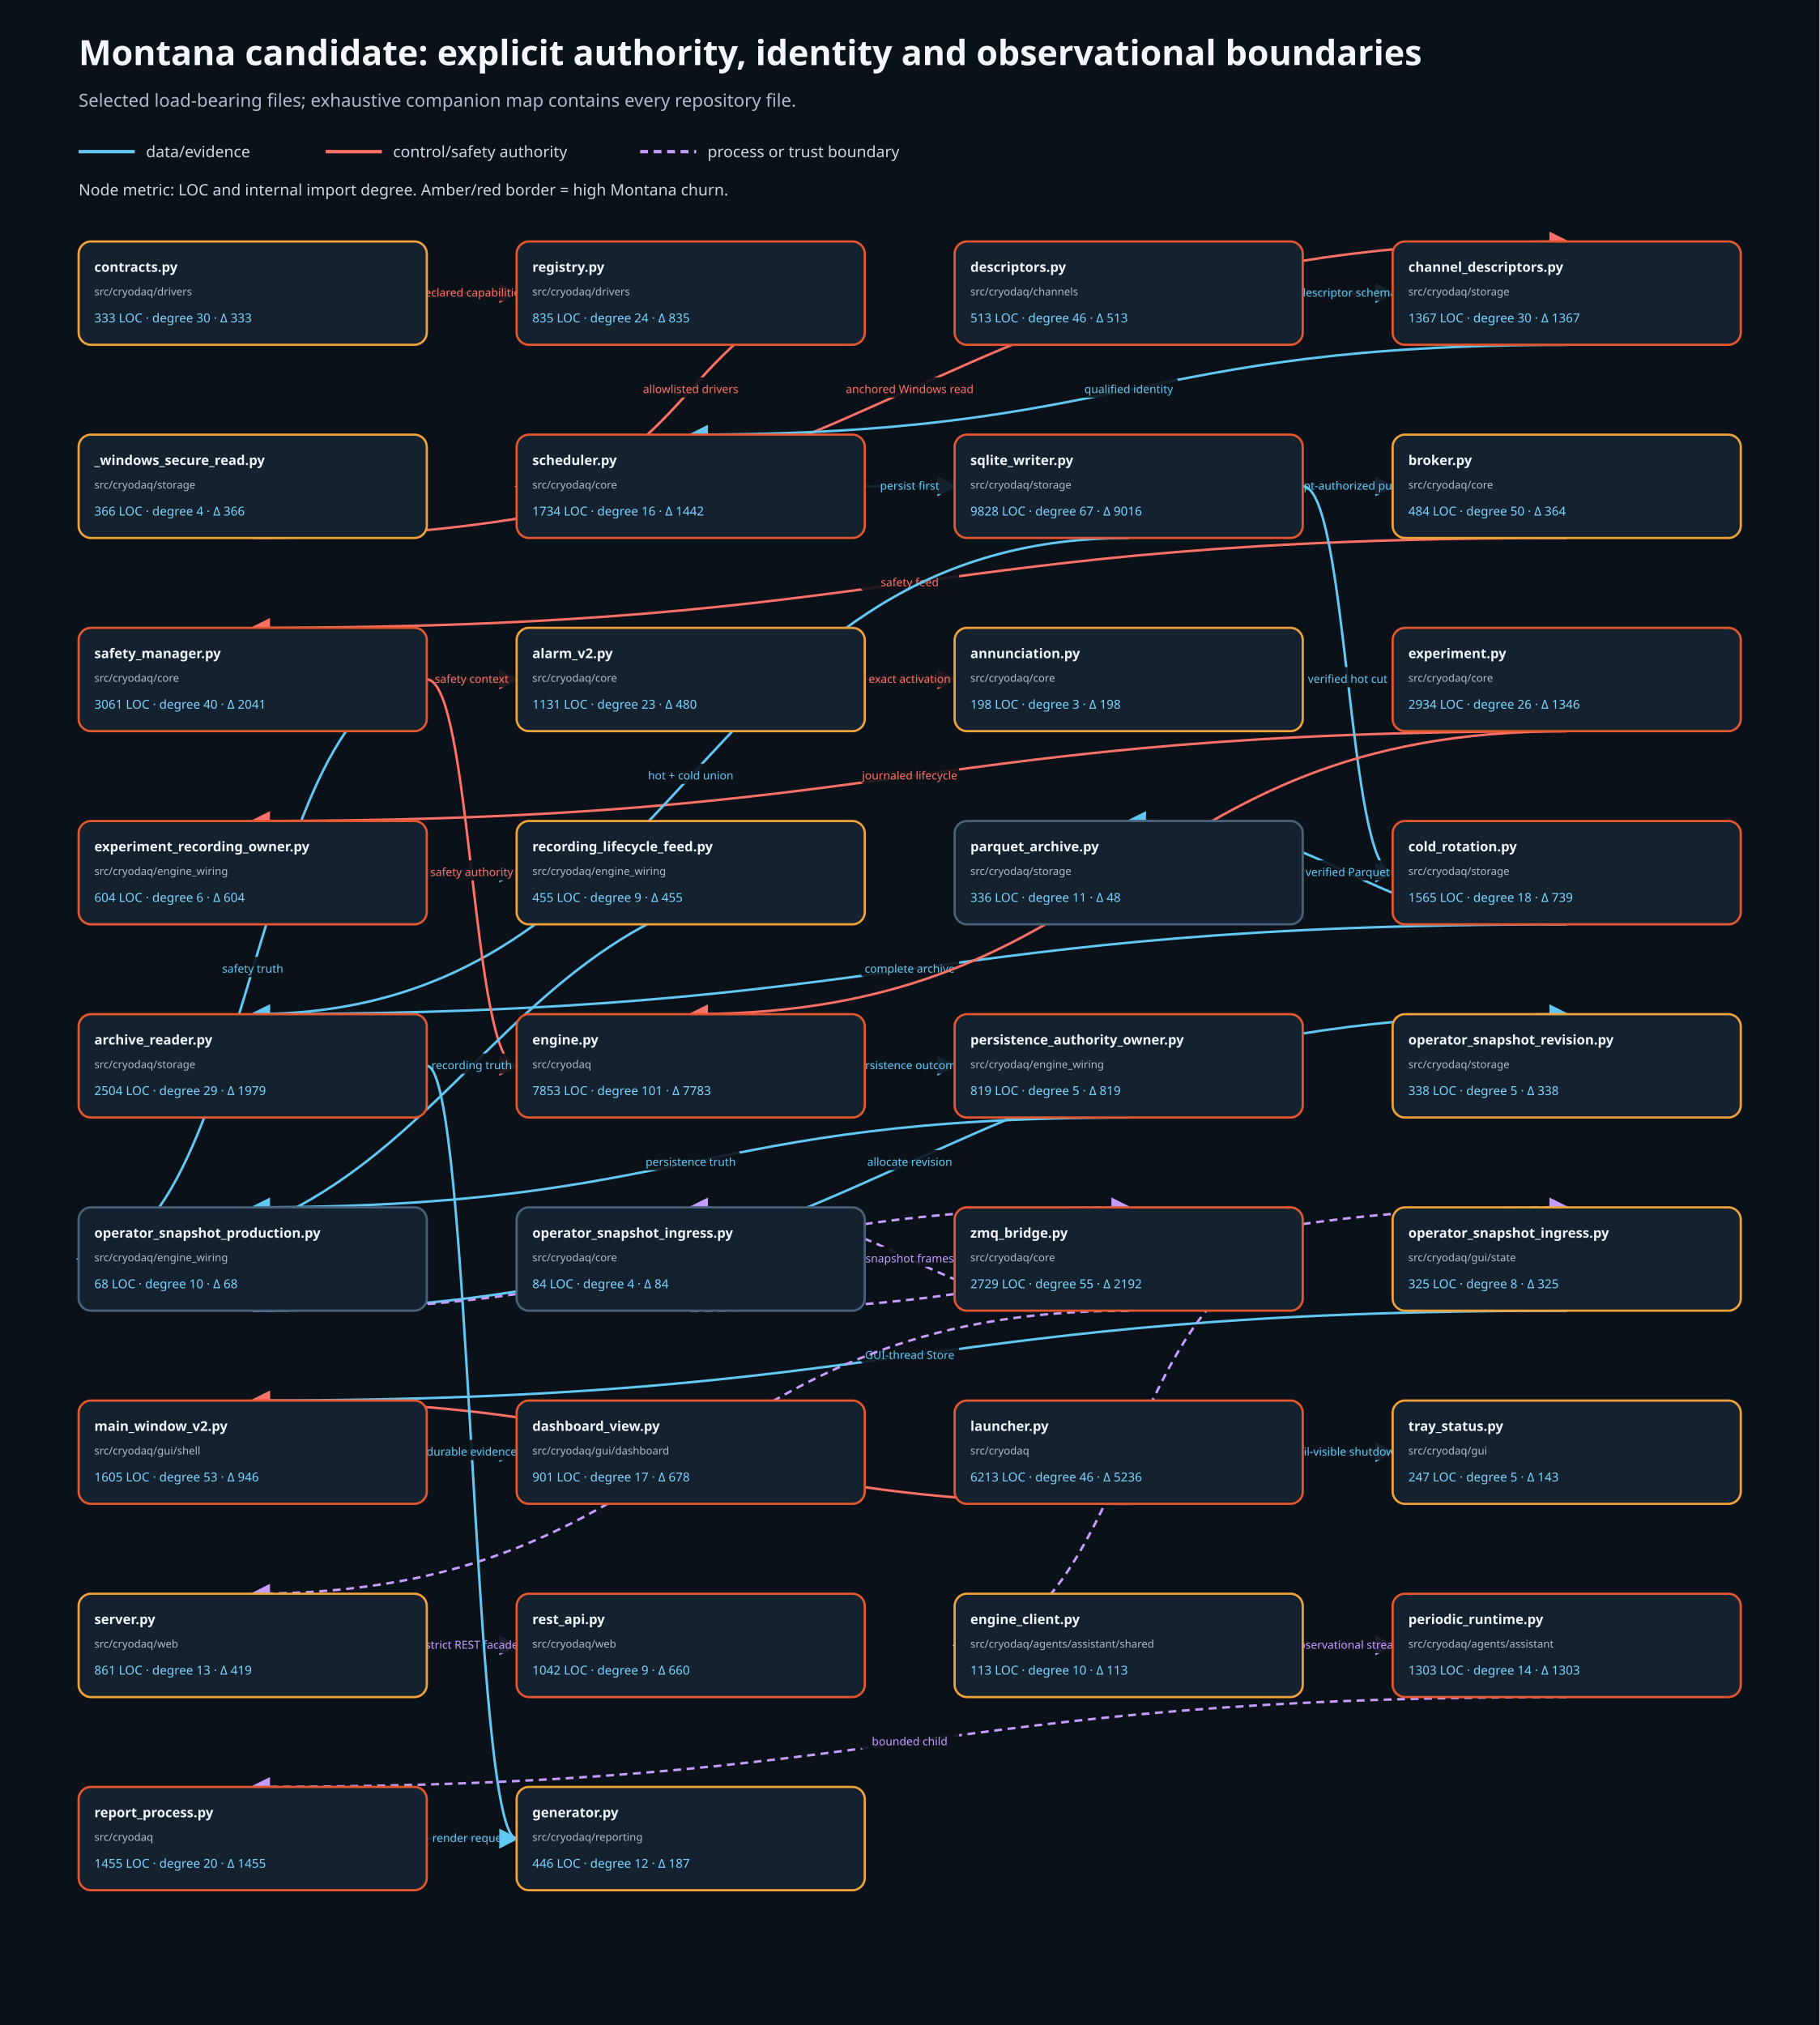
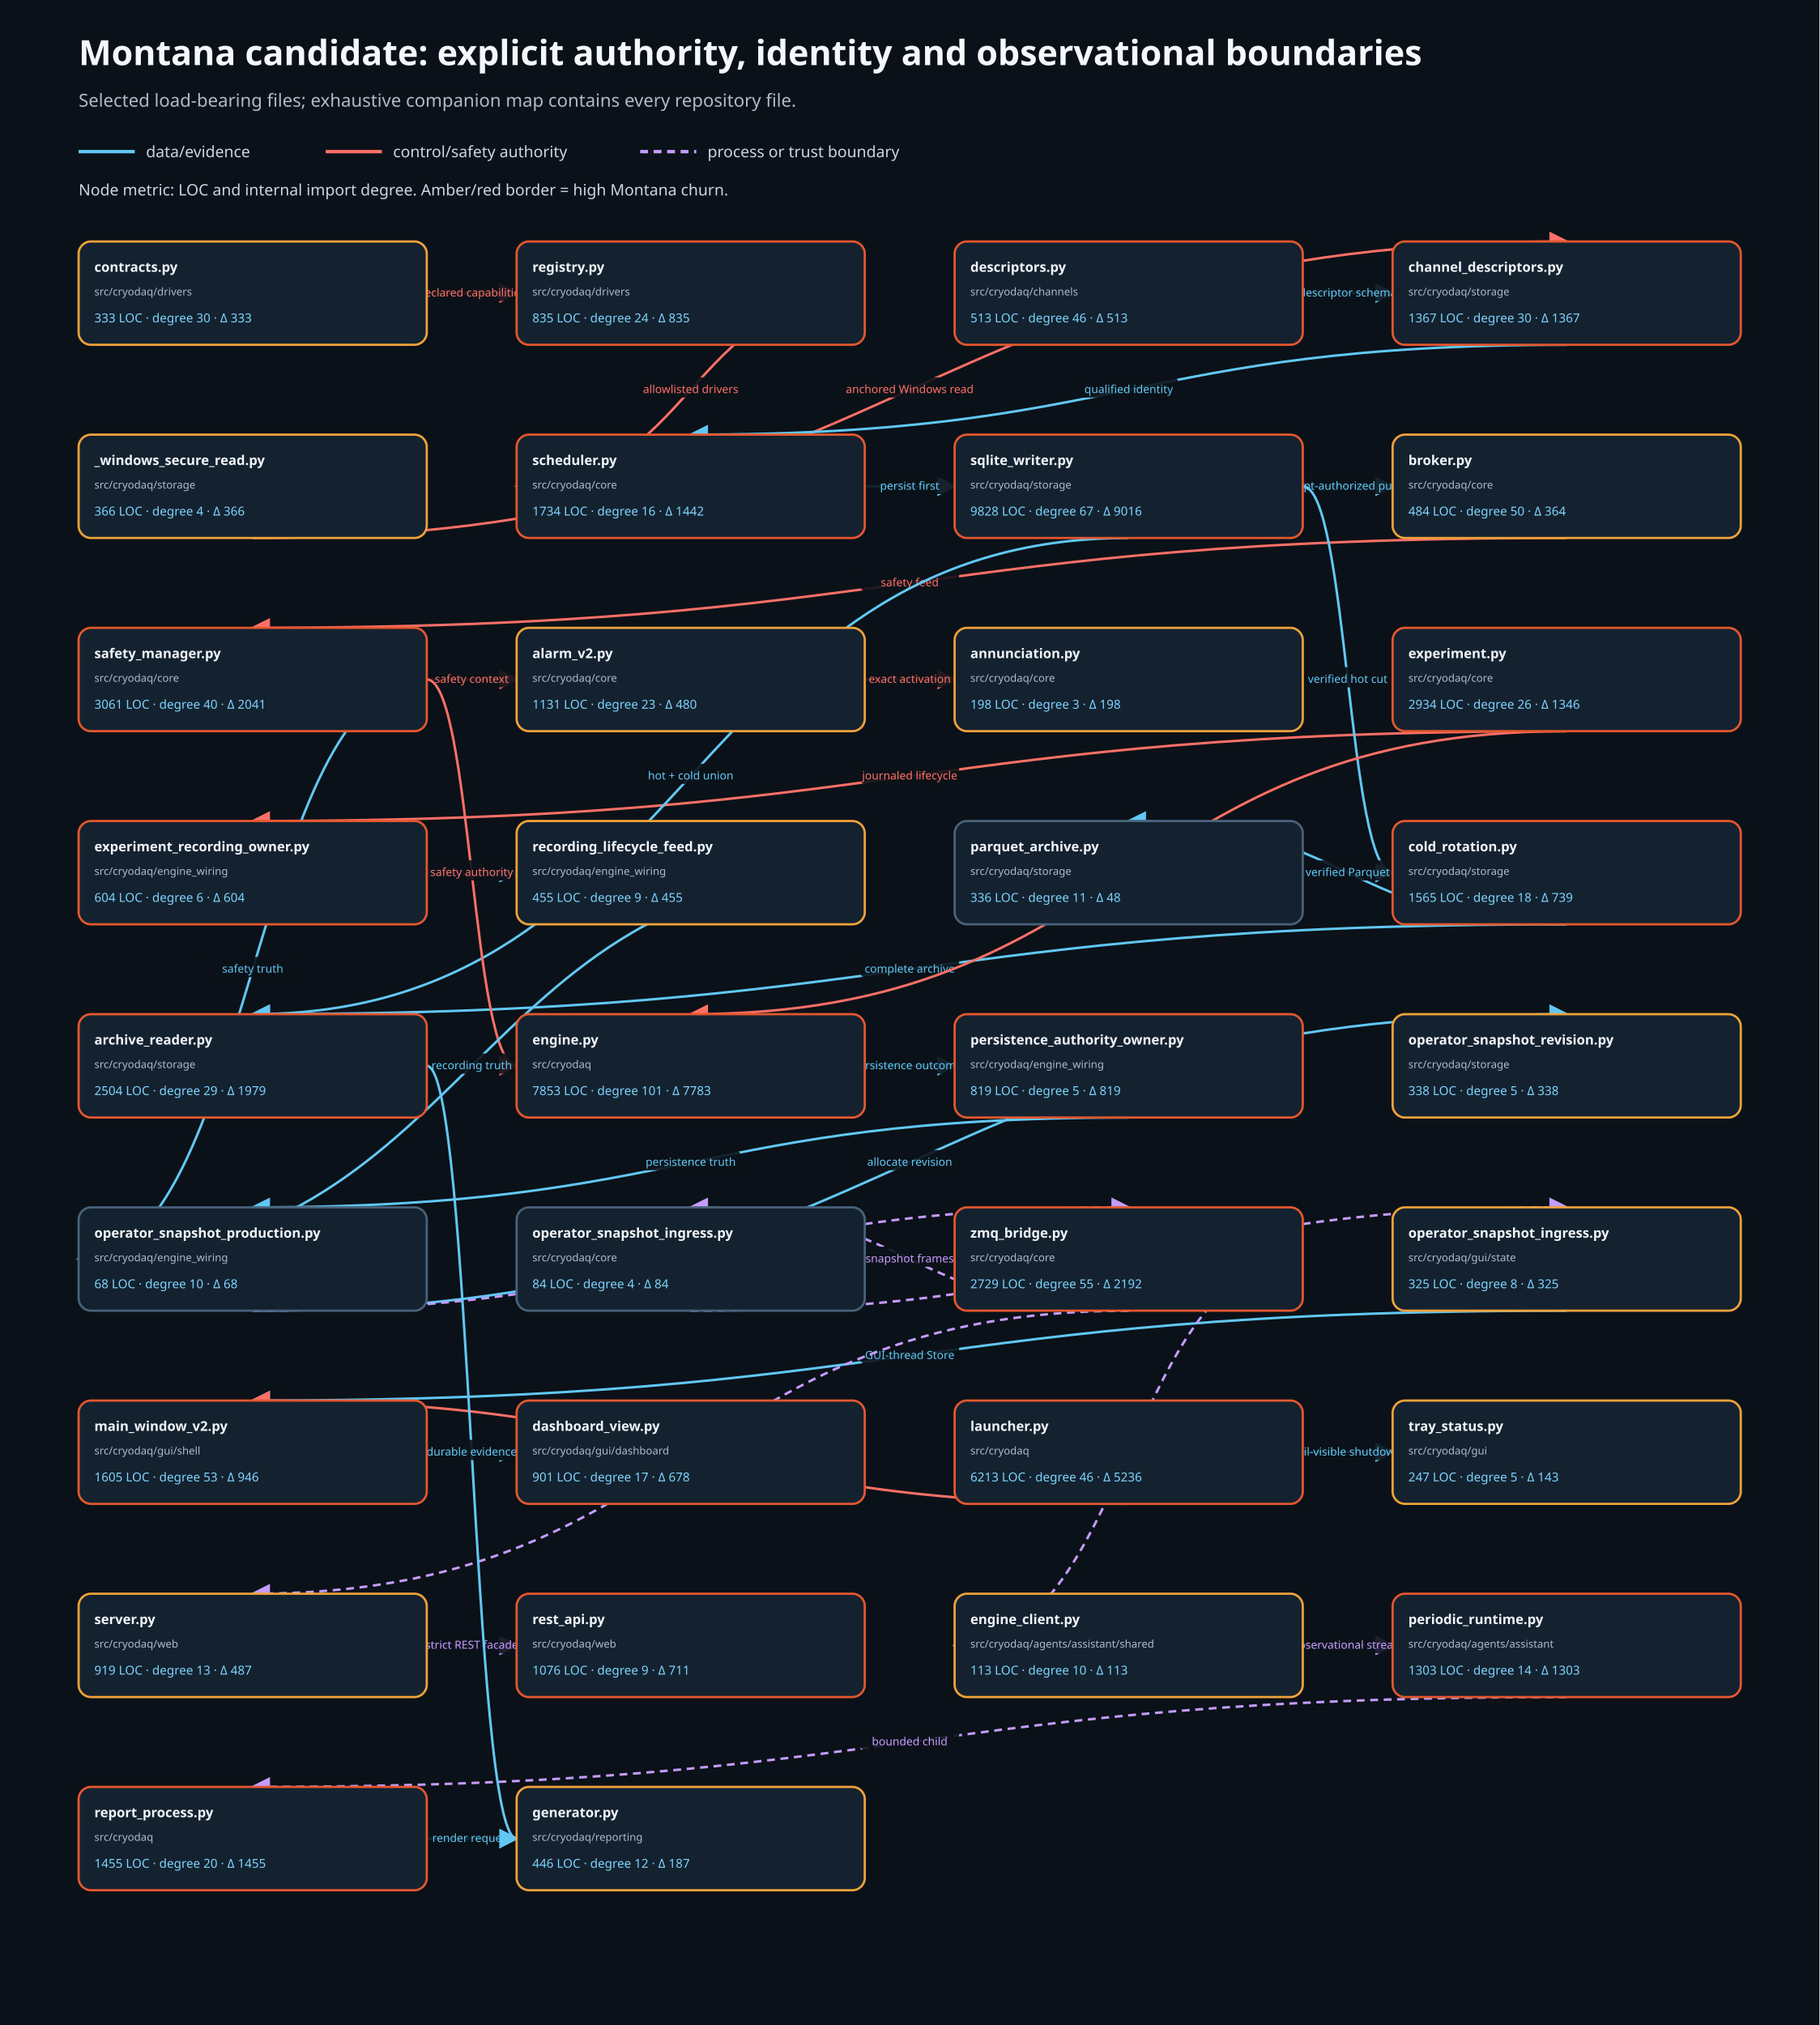
<svg xmlns="http://www.w3.org/2000/svg" role="img" aria-labelledby="title desc" viewBox="0 0 1620 1803" width="1620" height="1803">
  <defs>
    <marker id="dataArrow" markerWidth="8" markerHeight="8" refX="7" refY="4" orient="auto">
      <path d="M0,0 L8,4 L0,8 Z" fill="#61c8f4" />
    </marker>
    <marker id="controlArrow" markerWidth="8" markerHeight="8" refX="7" refY="4" orient="auto">
      <path d="M0,0 L8,4 L0,8 Z" fill="#ff7067" />
    </marker>
    <marker id="boundaryArrow" markerWidth="8" markerHeight="8" refX="7" refY="4" orient="auto">
      <path d="M0,0 L8,4 L0,8 Z" fill="#c59cff" />
    </marker>
  </defs>
  <rect width="100%" height="100%" fill="#0b1118" />
  <text x="70" y="58" fill="#f4f7fb" font-family="Segoe UI, sans-serif" font-size="31" font-weight="700">Montana candidate: explicit authority, identity and observational boundaries</text>
  <text x="70" y="95" fill="#aebaca" font-family="Segoe UI, sans-serif" font-size="16">Selected load-bearing files; exhaustive companion map contains every repository file.</text>
  <g aria-label="Legend" font-family="Segoe UI, sans-serif" font-size="14">
    <line x1="70" y1="135" x2="120" y2="135" stroke="#61c8f4" stroke-width="3" />
    <text x="130" y="140" fill="#cbd5e1">data/evidence</text>
    <line x1="290" y1="135" x2="340" y2="135" stroke="#ff7067" stroke-width="3" />
    <text x="350" y="140" fill="#cbd5e1">control/safety authority</text>
    <line x1="570" y1="135" x2="620" y2="135" stroke="#c59cff" stroke-width="3" stroke-dasharray="7 5" />
    <text x="630" y="140" fill="#cbd5e1">process or trust boundary</text>
    <text x="70" y="174" fill="#cbd5e1">Node metric: LOC and internal import degree. Amber/red border = high Montana churn.</text>
  </g>
  <g class="architecture-edges" fill="none">
    <path d="M380,261.0 C420.0,261.0 420.0,261.0 460,261.0" stroke="#ff7067" stroke-width="2.2" marker-end="url(#controlArrow)" />
    <rect x="376.0" y="250.0" width="88" height="18" rx="4" fill="#0b1118" opacity=".9" />
    <text x="420.0" y="264.0" text-anchor="middle" fill="#ff7067" font-family="Segoe UI, sans-serif" font-size="10">declared capabilities</text>
    <path d="M770,261.0 C615.0,261.0 615.0,433.0 460,433.0" stroke="#ff7067" stroke-width="2.2" marker-end="url(#controlArrow)" />
    <rect x="571.0" y="336.0" width="88" height="18" rx="4" fill="#0b1118" opacity=".9" />
    <text x="615.0" y="350.0" text-anchor="middle" fill="#ff7067" font-family="Segoe UI, sans-serif" font-size="10">allowlisted drivers</text>
    <path d="M1160,261.0 C1200.0,261.0 1200.0,261.0 1240,261.0" stroke="#61c8f4" stroke-width="2.2" marker-end="url(#dataArrow)" />
    <rect x="1156.0" y="250.0" width="88" height="18" rx="4" fill="#0b1118" opacity=".9" />
    <text x="1200.0" y="264.0" text-anchor="middle" fill="#61c8f4" font-family="Segoe UI, sans-serif" font-size="10">descriptor schema</text>
    <path d="M225.0,479 C810.0,479 810.0,215 1395.0,215" stroke="#ff7067" stroke-width="2.2" marker-end="url(#controlArrow)" />
    <rect x="766.0" y="336.0" width="88" height="18" rx="4" fill="#0b1118" opacity=".9" />
    <text x="810.0" y="350.0" text-anchor="middle" fill="#ff7067" font-family="Segoe UI, sans-serif" font-size="10">anchored Windows read</text>
    <path d="M1395.0,307 C1005.0,307 1005.0,387 615.0,387" stroke="#61c8f4" stroke-width="2.2" marker-end="url(#dataArrow)" />
    <rect x="961.0" y="336.0" width="88" height="18" rx="4" fill="#0b1118" opacity=".9" />
    <text x="1005.0" y="350.0" text-anchor="middle" fill="#61c8f4" font-family="Segoe UI, sans-serif" font-size="10">qualified identity</text>
    <path d="M770,433.0 C810.0,433.0 810.0,433.0 850,433.0" stroke="#61c8f4" stroke-width="2.2" marker-end="url(#dataArrow)" />
    <rect x="766.0" y="422.0" width="88" height="18" rx="4" fill="#0b1118" opacity=".9" />
    <text x="810.0" y="436.0" text-anchor="middle" fill="#61c8f4" font-family="Segoe UI, sans-serif" font-size="10">persist first</text>
    <path d="M1160,433.0 C1200.0,433.0 1200.0,433.0 1240,433.0" stroke="#61c8f4" stroke-width="2.2" marker-end="url(#dataArrow)" />
    <rect x="1156.0" y="422.0" width="88" height="18" rx="4" fill="#0b1118" opacity=".9" />
    <text x="1200.0" y="436.0" text-anchor="middle" fill="#61c8f4" font-family="Segoe UI, sans-serif" font-size="10">receipt-authorized publish</text>
    <path d="M1395.0,479 C810.0,479 810.0,559 225.0,559" stroke="#ff7067" stroke-width="2.2" marker-end="url(#controlArrow)" />
    <rect x="766.0" y="508.0" width="88" height="18" rx="4" fill="#0b1118" opacity=".9" />
    <text x="810.0" y="522.0" text-anchor="middle" fill="#ff7067" font-family="Segoe UI, sans-serif" font-size="10">safety feed</text>
    <path d="M380,605.0 C420.0,605.0 420.0,605.0 460,605.0" stroke="#ff7067" stroke-width="2.2" marker-end="url(#controlArrow)" />
    <rect x="376.0" y="594.0" width="88" height="18" rx="4" fill="#0b1118" opacity=".9" />
    <text x="420.0" y="608.0" text-anchor="middle" fill="#ff7067" font-family="Segoe UI, sans-serif" font-size="10">safety context</text>
    <path d="M770,605.0 C810.0,605.0 810.0,605.0 850,605.0" stroke="#ff7067" stroke-width="2.2" marker-end="url(#controlArrow)" />
    <rect x="766.0" y="594.0" width="88" height="18" rx="4" fill="#0b1118" opacity=".9" />
    <text x="810.0" y="608.0" text-anchor="middle" fill="#ff7067" font-family="Segoe UI, sans-serif" font-size="10">exact activation</text>
    <path d="M1395.0,651 C810.0,651 810.0,731 225.0,731" stroke="#ff7067" stroke-width="2.2" marker-end="url(#controlArrow)" />
    <rect x="766.0" y="680.0" width="88" height="18" rx="4" fill="#0b1118" opacity=".9" />
    <text x="810.0" y="694.0" text-anchor="middle" fill="#ff7067" font-family="Segoe UI, sans-serif" font-size="10">journaled lifecycle</text>
    <path d="M380,777.0 C420.0,777.0 420.0,777.0 460,777.0" stroke="#61c8f4" stroke-width="2.2" marker-end="url(#dataArrow)" />
    <rect x="376.0" y="766.0" width="88" height="18" rx="4" fill="#0b1118" opacity=".9" />
    <text x="420.0" y="780.0" text-anchor="middle" fill="#61c8f4" font-family="Segoe UI, sans-serif" font-size="10">recording outcome</text>
    <path d="M1160,433.0 C1200.0,433.0 1200.0,777.0 1240,777.0" stroke="#61c8f4" stroke-width="2.2" marker-end="url(#dataArrow)" />
    <rect x="1156.0" y="594.0" width="88" height="18" rx="4" fill="#0b1118" opacity=".9" />
    <text x="1200.0" y="608.0" text-anchor="middle" fill="#61c8f4" font-family="Segoe UI, sans-serif" font-size="10">verified hot cut</text>
    <path d="M1395.0,823 C1200.0,823 1200.0,731 1005.0,731" stroke="#61c8f4" stroke-width="2.2" marker-end="url(#dataArrow)" />
    <rect x="1156.0" y="766.0" width="88" height="18" rx="4" fill="#0b1118" opacity=".9" />
    <text x="1200.0" y="780.0" text-anchor="middle" fill="#61c8f4" font-family="Segoe UI, sans-serif" font-size="10">verified Parquet</text>
    <path d="M1395.0,823 C810.0,823 810.0,903 225.0,903" stroke="#61c8f4" stroke-width="2.2" marker-end="url(#dataArrow)" />
    <rect x="766.0" y="852.0" width="88" height="18" rx="4" fill="#0b1118" opacity=".9" />
    <text x="810.0" y="866.0" text-anchor="middle" fill="#61c8f4" font-family="Segoe UI, sans-serif" font-size="10">complete archive</text>
    <path d="M1005.0,479 C615.0,479 615.0,903 225.0,903" stroke="#61c8f4" stroke-width="2.2" marker-end="url(#dataArrow)" />
    <rect x="571.0" y="680.0" width="88" height="18" rx="4" fill="#0b1118" opacity=".9" />
    <text x="615.0" y="694.0" text-anchor="middle" fill="#61c8f4" font-family="Segoe UI, sans-serif" font-size="10">hot + cold union</text>
    <path d="M380,605.0 C420.0,605.0 420.0,949.0 460,949.0" stroke="#ff7067" stroke-width="2.2" marker-end="url(#controlArrow)" />
    <rect x="376.0" y="766.0" width="88" height="18" rx="4" fill="#0b1118" opacity=".9" />
    <text x="420.0" y="780.0" text-anchor="middle" fill="#ff7067" font-family="Segoe UI, sans-serif" font-size="10">safety authority</text>
    <path d="M1395.0,651 C1005.0,651 1005.0,903 615.0,903" stroke="#ff7067" stroke-width="2.2" marker-end="url(#controlArrow)" />
    <rect x="961.0" y="766.0" width="88" height="18" rx="4" fill="#0b1118" opacity=".9" />
    <text x="1005.0" y="780.0" text-anchor="middle" fill="#ff7067" font-family="Segoe UI, sans-serif" font-size="10">experiment commands</text>
    <path d="M770,949.0 C810.0,949.0 810.0,949.0 850,949.0" stroke="#61c8f4" stroke-width="2.2" marker-end="url(#dataArrow)" />
    <rect x="766.0" y="938.0" width="88" height="18" rx="4" fill="#0b1118" opacity=".9" />
    <text x="810.0" y="952.0" text-anchor="middle" fill="#61c8f4" font-family="Segoe UI, sans-serif" font-size="10">persistence outcomes</text>
    <path d="M770,777.0 C420.0,777.0 420.0,1121.0 70,1121.0" stroke="#61c8f4" stroke-width="2.2" marker-end="url(#dataArrow)" />
    <rect x="376.0" y="938.0" width="88" height="18" rx="4" fill="#0b1118" opacity=".9" />
    <text x="420.0" y="952.0" text-anchor="middle" fill="#61c8f4" font-family="Segoe UI, sans-serif" font-size="10">recording truth</text>
    <path d="M1005.0,995 C615.0,995 615.0,1075 225.0,1075" stroke="#61c8f4" stroke-width="2.2" marker-end="url(#dataArrow)" />
    <rect x="571.0" y="1024.0" width="88" height="18" rx="4" fill="#0b1118" opacity=".9" />
    <text x="615.0" y="1038.0" text-anchor="middle" fill="#61c8f4" font-family="Segoe UI, sans-serif" font-size="10">persistence truth</text>
    <path d="M380,605.0 C225.0,605.0 225.0,1121.0 70,1121.0" stroke="#61c8f4" stroke-width="2.2" marker-end="url(#dataArrow)" />
    <rect x="181.0" y="852.0" width="88" height="18" rx="4" fill="#0b1118" opacity=".9" />
    <text x="225.0" y="866.0" text-anchor="middle" fill="#61c8f4" font-family="Segoe UI, sans-serif" font-size="10">safety truth</text>
    <path d="M225.0,1167 C810.0,1167 810.0,903 1395.0,903" stroke="#61c8f4" stroke-width="2.2" marker-end="url(#dataArrow)" />
    <rect x="766.0" y="1024.0" width="88" height="18" rx="4" fill="#0b1118" opacity=".9" />
    <text x="810.0" y="1038.0" text-anchor="middle" fill="#61c8f4" font-family="Segoe UI, sans-serif" font-size="10">allocate revision</text>
    <path d="M225.0,1167 C615.0,1167 615.0,1075 1005.0,1075" stroke="#c59cff" stroke-width="2.2" marker-end="url(#boundaryArrow)" stroke-dasharray="7 5" />
    <rect x="571.0" y="1110.0" width="88" height="18" rx="4" fill="#0b1118" opacity=".9" />
    <text x="615.0" y="1124.0" text-anchor="middle" fill="#c59cff" font-family="Segoe UI, sans-serif" font-size="10">revisioned PUB</text>
    <path d="M1005.0,1167 C810.0,1167 810.0,1075 615.0,1075" stroke="#c59cff" stroke-width="2.2" marker-end="url(#boundaryArrow)" stroke-dasharray="7 5" />
    <rect x="766.0" y="1110.0" width="88" height="18" rx="4" fill="#0b1118" opacity=".9" />
    <text x="810.0" y="1124.0" text-anchor="middle" fill="#c59cff" font-family="Segoe UI, sans-serif" font-size="10">snapshot frames</text>
    <path d="M615.0,1167 C1005.0,1167 1005.0,1075 1395.0,1075" stroke="#c59cff" stroke-width="2.2" marker-end="url(#boundaryArrow)" stroke-dasharray="7 5" />
    <rect x="961.0" y="1110.0" width="88" height="18" rx="4" fill="#0b1118" opacity=".9" />
    <text x="1005.0" y="1124.0" text-anchor="middle" fill="#c59cff" font-family="Segoe UI, sans-serif" font-size="10">bounded queue</text>
    <path d="M1395.0,1167 C810.0,1167 810.0,1247 225.0,1247" stroke="#61c8f4" stroke-width="2.2" marker-end="url(#dataArrow)" />
    <rect x="766.0" y="1196.0" width="88" height="18" rx="4" fill="#0b1118" opacity=".9" />
    <text x="810.0" y="1210.0" text-anchor="middle" fill="#61c8f4" font-family="Segoe UI, sans-serif" font-size="10">GUI-thread Store</text>
    <path d="M380,1293.0 C420.0,1293.0 420.0,1293.0 460,1293.0" stroke="#61c8f4" stroke-width="2.2" marker-end="url(#dataArrow)" />
    <rect x="376.0" y="1282.0" width="88" height="18" rx="4" fill="#0b1118" opacity=".9" />
    <text x="420.0" y="1296.0" text-anchor="middle" fill="#61c8f4" font-family="Segoe UI, sans-serif" font-size="10">panoramic truth</text>
    <path d="M1005.0,1339 C615.0,1339 615.0,1247 225.0,1247" stroke="#ff7067" stroke-width="2.2" marker-end="url(#controlArrow)" />
    <rect x="571.0" y="1282.0" width="88" height="18" rx="4" fill="#0b1118" opacity=".9" />
    <text x="615.0" y="1296.0" text-anchor="middle" fill="#ff7067" font-family="Segoe UI, sans-serif" font-size="10">owns GUI lifecycle</text>
    <path d="M1160,1293.0 C1200.0,1293.0 1200.0,1293.0 1240,1293.0" stroke="#61c8f4" stroke-width="2.2" marker-end="url(#dataArrow)" />
    <rect x="1156.0" y="1282.0" width="88" height="18" rx="4" fill="#0b1118" opacity=".9" />
    <text x="1200.0" y="1296.0" text-anchor="middle" fill="#61c8f4" font-family="Segoe UI, sans-serif" font-size="10">fail-visible shutdown</text>
    <path d="M1005.0,1167 C615.0,1167 615.0,1419 225.0,1419" stroke="#c59cff" stroke-width="2.2" marker-end="url(#boundaryArrow)" stroke-dasharray="7 5" />
    <rect x="571.0" y="1282.0" width="88" height="18" rx="4" fill="#0b1118" opacity=".9" />
    <text x="615.0" y="1296.0" text-anchor="middle" fill="#c59cff" font-family="Segoe UI, sans-serif" font-size="10">monitoring transport</text>
    <path d="M380,1465.0 C420.0,1465.0 420.0,1465.0 460,1465.0" stroke="#c59cff" stroke-width="2.2" marker-end="url(#boundaryArrow)" stroke-dasharray="7 5" />
    <rect x="376.0" y="1454.0" width="88" height="18" rx="4" fill="#0b1118" opacity=".9" />
    <text x="420.0" y="1468.0" text-anchor="middle" fill="#c59cff" font-family="Segoe UI, sans-serif" font-size="10">strict REST facade</text>
    <path d="M1160,1121.0 C1005.0,1121.0 1005.0,1465.0 850,1465.0" stroke="#c59cff" stroke-width="2.2" marker-end="url(#boundaryArrow)" stroke-dasharray="7 5" />
    <rect x="961.0" y="1282.0" width="88" height="18" rx="4" fill="#0b1118" opacity=".9" />
    <text x="1005.0" y="1296.0" text-anchor="middle" fill="#c59cff" font-family="Segoe UI, sans-serif" font-size="10">allowlisted query</text>
    <path d="M1160,1465.0 C1200.0,1465.0 1200.0,1465.0 1240,1465.0" stroke="#c59cff" stroke-width="2.2" marker-end="url(#boundaryArrow)" stroke-dasharray="7 5" />
    <rect x="1156.0" y="1454.0" width="88" height="18" rx="4" fill="#0b1118" opacity=".9" />
    <text x="1200.0" y="1468.0" text-anchor="middle" fill="#c59cff" font-family="Segoe UI, sans-serif" font-size="10">observational stream</text>
    <path d="M1395.0,1511 C810.0,1511 810.0,1591 225.0,1591" stroke="#c59cff" stroke-width="2.2" marker-end="url(#boundaryArrow)" stroke-dasharray="7 5" />
    <rect x="766.0" y="1540.0" width="88" height="18" rx="4" fill="#0b1118" opacity=".9" />
    <text x="810.0" y="1554.0" text-anchor="middle" fill="#c59cff" font-family="Segoe UI, sans-serif" font-size="10">bounded child</text>
    <path d="M380,1637.0 C420.0,1637.0 420.0,1637.0 460,1637.0" stroke="#61c8f4" stroke-width="2.2" marker-end="url(#dataArrow)" />
    <rect x="376.0" y="1626.0" width="88" height="18" rx="4" fill="#0b1118" opacity=".9" />
    <text x="420.0" y="1640.0" text-anchor="middle" fill="#61c8f4" font-family="Segoe UI, sans-serif" font-size="10">render request</text>
    <path d="M380,949.0 C420.0,949.0 420.0,1637.0 460,1637.0" stroke="#61c8f4" stroke-width="2.2" marker-end="url(#dataArrow)" />
    <rect x="376.0" y="1282.0" width="88" height="18" rx="4" fill="#0b1118" opacity=".9" />
    <text x="420.0" y="1296.0" text-anchor="middle" fill="#61c8f4" font-family="Segoe UI, sans-serif" font-size="10">durable evidence</text>
  </g>
  <g class="important-files" font-family="Segoe UI, sans-serif">
    <g class="file-node" data-path="src/cryodaq/drivers/contracts.py" data-kind="blob" role="group" aria-label="src/cryodaq/drivers/contracts.py | 333 LOC | internal degree 30 | churn 333">
      <rect x="70" y="215" width="310" height="92" rx="11" fill="#142230" stroke="#f0a23a" stroke-width="2" />
      <text x="84" y="242" fill="#f1f5f9" font-size="12" font-weight="700">contracts.py</text>
      <text x="84" y="263" fill="#aebaca" font-size="9.5">src/cryodaq/drivers</text>
      <text x="84" y="287" fill="#7dd3fc" font-size="11">333 LOC · degree 30 · Δ 333</text>
    </g>
    <g class="file-node" data-path="src/cryodaq/drivers/registry.py" data-kind="blob" role="group" aria-label="src/cryodaq/drivers/registry.py | 835 LOC | internal degree 24 | churn 835">
      <rect x="460" y="215" width="310" height="92" rx="11" fill="#142230" stroke="#e4572e" stroke-width="2" />
      <text x="474" y="242" fill="#f1f5f9" font-size="12" font-weight="700">registry.py</text>
      <text x="474" y="263" fill="#aebaca" font-size="9.5">src/cryodaq/drivers</text>
      <text x="474" y="287" fill="#7dd3fc" font-size="11">835 LOC · degree 24 · Δ 835</text>
    </g>
    <g class="file-node" data-path="src/cryodaq/channels/descriptors.py" data-kind="blob" role="group" aria-label="src/cryodaq/channels/descriptors.py | 513 LOC | internal degree 46 | churn 513">
      <rect x="850" y="215" width="310" height="92" rx="11" fill="#142230" stroke="#e4572e" stroke-width="2" />
      <text x="864" y="242" fill="#f1f5f9" font-size="12" font-weight="700">descriptors.py</text>
      <text x="864" y="263" fill="#aebaca" font-size="9.5">src/cryodaq/channels</text>
      <text x="864" y="287" fill="#7dd3fc" font-size="11">513 LOC · degree 46 · Δ 513</text>
    </g>
    <g class="file-node" data-path="src/cryodaq/storage/channel_descriptors.py" data-kind="blob" role="group" aria-label="src/cryodaq/storage/channel_descriptors.py | 1367 LOC | internal degree 30 | churn 1367">
      <rect x="1240" y="215" width="310" height="92" rx="11" fill="#142230" stroke="#e4572e" stroke-width="2" />
      <text x="1254" y="242" fill="#f1f5f9" font-size="12" font-weight="700">channel_descriptors.py</text>
      <text x="1254" y="263" fill="#aebaca" font-size="9.5">src/cryodaq/storage</text>
      <text x="1254" y="287" fill="#7dd3fc" font-size="11">1367 LOC · degree 30 · Δ 1367</text>
    </g>
    <g class="file-node" data-path="src/cryodaq/storage/_windows_secure_read.py" data-kind="blob" role="group" aria-label="src/cryodaq/storage/_windows_secure_read.py | 366 LOC | internal degree 4 | churn 366">
      <rect x="70" y="387" width="310" height="92" rx="11" fill="#142230" stroke="#f0a23a" stroke-width="2" />
      <text x="84" y="414" fill="#f1f5f9" font-size="12" font-weight="700">_windows_secure_read.py</text>
      <text x="84" y="435" fill="#aebaca" font-size="9.5">src/cryodaq/storage</text>
      <text x="84" y="459" fill="#7dd3fc" font-size="11">366 LOC · degree 4 · Δ 366</text>
    </g>
    <g class="file-node" data-path="src/cryodaq/core/scheduler.py" data-kind="blob" role="group" aria-label="src/cryodaq/core/scheduler.py | 1734 LOC | internal degree 16 | churn 1442">
      <rect x="460" y="387" width="310" height="92" rx="11" fill="#142230" stroke="#e4572e" stroke-width="2" />
      <text x="474" y="414" fill="#f1f5f9" font-size="12" font-weight="700">scheduler.py</text>
      <text x="474" y="435" fill="#aebaca" font-size="9.5">src/cryodaq/core</text>
      <text x="474" y="459" fill="#7dd3fc" font-size="11">1734 LOC · degree 16 · Δ 1442</text>
    </g>
    <g class="file-node" data-path="src/cryodaq/storage/sqlite_writer.py" data-kind="blob" role="group" aria-label="src/cryodaq/storage/sqlite_writer.py | 9828 LOC | internal degree 67 | churn 9016">
      <rect x="850" y="387" width="310" height="92" rx="11" fill="#142230" stroke="#e4572e" stroke-width="2" />
      <text x="864" y="414" fill="#f1f5f9" font-size="12" font-weight="700">sqlite_writer.py</text>
      <text x="864" y="435" fill="#aebaca" font-size="9.5">src/cryodaq/storage</text>
      <text x="864" y="459" fill="#7dd3fc" font-size="11">9828 LOC · degree 67 · Δ 9016</text>
    </g>
    <g class="file-node" data-path="src/cryodaq/core/broker.py" data-kind="blob" role="group" aria-label="src/cryodaq/core/broker.py | 484 LOC | internal degree 50 | churn 364">
      <rect x="1240" y="387" width="310" height="92" rx="11" fill="#142230" stroke="#f0a23a" stroke-width="2" />
      <text x="1254" y="414" fill="#f1f5f9" font-size="12" font-weight="700">broker.py</text>
      <text x="1254" y="435" fill="#aebaca" font-size="9.5">src/cryodaq/core</text>
      <text x="1254" y="459" fill="#7dd3fc" font-size="11">484 LOC · degree 50 · Δ 364</text>
    </g>
    <g class="file-node" data-path="src/cryodaq/core/safety_manager.py" data-kind="blob" role="group" aria-label="src/cryodaq/core/safety_manager.py | 3061 LOC | internal degree 40 | churn 2041">
      <rect x="70" y="559" width="310" height="92" rx="11" fill="#142230" stroke="#e4572e" stroke-width="2" />
      <text x="84" y="586" fill="#f1f5f9" font-size="12" font-weight="700">safety_manager.py</text>
      <text x="84" y="607" fill="#aebaca" font-size="9.5">src/cryodaq/core</text>
      <text x="84" y="631" fill="#7dd3fc" font-size="11">3061 LOC · degree 40 · Δ 2041</text>
    </g>
    <g class="file-node" data-path="src/cryodaq/core/alarm_v2.py" data-kind="blob" role="group" aria-label="src/cryodaq/core/alarm_v2.py | 1131 LOC | internal degree 23 | churn 480">
      <rect x="460" y="559" width="310" height="92" rx="11" fill="#142230" stroke="#f0a23a" stroke-width="2" />
      <text x="474" y="586" fill="#f1f5f9" font-size="12" font-weight="700">alarm_v2.py</text>
      <text x="474" y="607" fill="#aebaca" font-size="9.5">src/cryodaq/core</text>
      <text x="474" y="631" fill="#7dd3fc" font-size="11">1131 LOC · degree 23 · Δ 480</text>
    </g>
    <g class="file-node" data-path="src/cryodaq/core/annunciation.py" data-kind="blob" role="group" aria-label="src/cryodaq/core/annunciation.py | 198 LOC | internal degree 3 | churn 198">
      <rect x="850" y="559" width="310" height="92" rx="11" fill="#142230" stroke="#f0a23a" stroke-width="2" />
      <text x="864" y="586" fill="#f1f5f9" font-size="12" font-weight="700">annunciation.py</text>
      <text x="864" y="607" fill="#aebaca" font-size="9.5">src/cryodaq/core</text>
      <text x="864" y="631" fill="#7dd3fc" font-size="11">198 LOC · degree 3 · Δ 198</text>
    </g>
    <g class="file-node" data-path="src/cryodaq/core/experiment.py" data-kind="blob" role="group" aria-label="src/cryodaq/core/experiment.py | 2934 LOC | internal degree 26 | churn 1346">
      <rect x="1240" y="559" width="310" height="92" rx="11" fill="#142230" stroke="#e4572e" stroke-width="2" />
      <text x="1254" y="586" fill="#f1f5f9" font-size="12" font-weight="700">experiment.py</text>
      <text x="1254" y="607" fill="#aebaca" font-size="9.5">src/cryodaq/core</text>
      <text x="1254" y="631" fill="#7dd3fc" font-size="11">2934 LOC · degree 26 · Δ 1346</text>
    </g>
    <g class="file-node" data-path="src/cryodaq/engine_wiring/experiment_recording_owner.py" data-kind="blob" role="group" aria-label="src/cryodaq/engine_wiring/experiment_recording_owner.py | 604 LOC | internal degree 6 | churn 604">
      <rect x="70" y="731" width="310" height="92" rx="11" fill="#142230" stroke="#e4572e" stroke-width="2" />
      <text x="84" y="758" fill="#f1f5f9" font-size="12" font-weight="700">experiment_recording_owner.py</text>
      <text x="84" y="779" fill="#aebaca" font-size="9.5">src/cryodaq/engine_wiring</text>
      <text x="84" y="803" fill="#7dd3fc" font-size="11">604 LOC · degree 6 · Δ 604</text>
    </g>
    <g class="file-node" data-path="src/cryodaq/engine_wiring/recording_lifecycle_feed.py" data-kind="blob" role="group" aria-label="src/cryodaq/engine_wiring/recording_lifecycle_feed.py | 455 LOC | internal degree 9 | churn 455">
      <rect x="460" y="731" width="310" height="92" rx="11" fill="#142230" stroke="#f0a23a" stroke-width="2" />
      <text x="474" y="758" fill="#f1f5f9" font-size="12" font-weight="700">recording_lifecycle_feed.py</text>
      <text x="474" y="779" fill="#aebaca" font-size="9.5">src/cryodaq/engine_wiring</text>
      <text x="474" y="803" fill="#7dd3fc" font-size="11">455 LOC · degree 9 · Δ 455</text>
    </g>
    <g class="file-node" data-path="src/cryodaq/storage/parquet_archive.py" data-kind="blob" role="group" aria-label="src/cryodaq/storage/parquet_archive.py | 336 LOC | internal degree 11 | churn 48">
      <rect x="850" y="731" width="310" height="92" rx="11" fill="#142230" stroke="#48627a" stroke-width="2" />
      <text x="864" y="758" fill="#f1f5f9" font-size="12" font-weight="700">parquet_archive.py</text>
      <text x="864" y="779" fill="#aebaca" font-size="9.5">src/cryodaq/storage</text>
      <text x="864" y="803" fill="#7dd3fc" font-size="11">336 LOC · degree 11 · Δ 48</text>
    </g>
    <g class="file-node" data-path="src/cryodaq/storage/cold_rotation.py" data-kind="blob" role="group" aria-label="src/cryodaq/storage/cold_rotation.py | 1565 LOC | internal degree 18 | churn 739">
      <rect x="1240" y="731" width="310" height="92" rx="11" fill="#142230" stroke="#e4572e" stroke-width="2" />
      <text x="1254" y="758" fill="#f1f5f9" font-size="12" font-weight="700">cold_rotation.py</text>
      <text x="1254" y="779" fill="#aebaca" font-size="9.5">src/cryodaq/storage</text>
      <text x="1254" y="803" fill="#7dd3fc" font-size="11">1565 LOC · degree 18 · Δ 739</text>
    </g>
    <g class="file-node" data-path="src/cryodaq/storage/archive_reader.py" data-kind="blob" role="group" aria-label="src/cryodaq/storage/archive_reader.py | 2504 LOC | internal degree 29 | churn 1979">
      <rect x="70" y="903" width="310" height="92" rx="11" fill="#142230" stroke="#e4572e" stroke-width="2" />
      <text x="84" y="930" fill="#f1f5f9" font-size="12" font-weight="700">archive_reader.py</text>
      <text x="84" y="951" fill="#aebaca" font-size="9.5">src/cryodaq/storage</text>
      <text x="84" y="975" fill="#7dd3fc" font-size="11">2504 LOC · degree 29 · Δ 1979</text>
    </g>
    <g class="file-node" data-path="src/cryodaq/engine.py" data-kind="blob" role="group" aria-label="src/cryodaq/engine.py | 7853 LOC | internal degree 101 | churn 7783">
      <rect x="460" y="903" width="310" height="92" rx="11" fill="#142230" stroke="#e4572e" stroke-width="2" />
      <text x="474" y="930" fill="#f1f5f9" font-size="12" font-weight="700">engine.py</text>
      <text x="474" y="951" fill="#aebaca" font-size="9.5">src/cryodaq</text>
      <text x="474" y="975" fill="#7dd3fc" font-size="11">7853 LOC · degree 101 · Δ 7783</text>
    </g>
    <g class="file-node" data-path="src/cryodaq/engine_wiring/persistence_authority_owner.py" data-kind="blob" role="group" aria-label="src/cryodaq/engine_wiring/persistence_authority_owner.py | 819 LOC | internal degree 5 | churn 819">
      <rect x="850" y="903" width="310" height="92" rx="11" fill="#142230" stroke="#e4572e" stroke-width="2" />
      <text x="864" y="930" fill="#f1f5f9" font-size="12" font-weight="700">persistence_authority_owner.py</text>
      <text x="864" y="951" fill="#aebaca" font-size="9.5">src/cryodaq/engine_wiring</text>
      <text x="864" y="975" fill="#7dd3fc" font-size="11">819 LOC · degree 5 · Δ 819</text>
    </g>
    <g class="file-node" data-path="src/cryodaq/storage/operator_snapshot_revision.py" data-kind="blob" role="group" aria-label="src/cryodaq/storage/operator_snapshot_revision.py | 338 LOC | internal degree 5 | churn 338">
      <rect x="1240" y="903" width="310" height="92" rx="11" fill="#142230" stroke="#f0a23a" stroke-width="2" />
      <text x="1254" y="930" fill="#f1f5f9" font-size="12" font-weight="700">operator_snapshot_revision.py</text>
      <text x="1254" y="951" fill="#aebaca" font-size="9.5">src/cryodaq/storage</text>
      <text x="1254" y="975" fill="#7dd3fc" font-size="11">338 LOC · degree 5 · Δ 338</text>
    </g>
    <g class="file-node" data-path="src/cryodaq/engine_wiring/operator_snapshot_production.py" data-kind="blob" role="group" aria-label="src/cryodaq/engine_wiring/operator_snapshot_production.py | 68 LOC | internal degree 10 | churn 68">
      <rect x="70" y="1075" width="310" height="92" rx="11" fill="#142230" stroke="#48627a" stroke-width="2" />
      <text x="84" y="1102" fill="#f1f5f9" font-size="12" font-weight="700">operator_snapshot_production.py</text>
      <text x="84" y="1123" fill="#aebaca" font-size="9.5">src/cryodaq/engine_wiring</text>
      <text x="84" y="1147" fill="#7dd3fc" font-size="11">68 LOC · degree 10 · Δ 68</text>
    </g>
    <g class="file-node" data-path="src/cryodaq/core/operator_snapshot_ingress.py" data-kind="blob" role="group" aria-label="src/cryodaq/core/operator_snapshot_ingress.py | 84 LOC | internal degree 4 | churn 84">
      <rect x="460" y="1075" width="310" height="92" rx="11" fill="#142230" stroke="#48627a" stroke-width="2" />
      <text x="474" y="1102" fill="#f1f5f9" font-size="12" font-weight="700">operator_snapshot_ingress.py</text>
      <text x="474" y="1123" fill="#aebaca" font-size="9.5">src/cryodaq/core</text>
      <text x="474" y="1147" fill="#7dd3fc" font-size="11">84 LOC · degree 4 · Δ 84</text>
    </g>
    <g class="file-node" data-path="src/cryodaq/core/zmq_bridge.py" data-kind="blob" role="group" aria-label="src/cryodaq/core/zmq_bridge.py | 2729 LOC | internal degree 55 | churn 2192">
      <rect x="850" y="1075" width="310" height="92" rx="11" fill="#142230" stroke="#e4572e" stroke-width="2" />
      <text x="864" y="1102" fill="#f1f5f9" font-size="12" font-weight="700">zmq_bridge.py</text>
      <text x="864" y="1123" fill="#aebaca" font-size="9.5">src/cryodaq/core</text>
      <text x="864" y="1147" fill="#7dd3fc" font-size="11">2729 LOC · degree 55 · Δ 2192</text>
    </g>
    <g class="file-node" data-path="src/cryodaq/gui/state/operator_snapshot_ingress.py" data-kind="blob" role="group" aria-label="src/cryodaq/gui/state/operator_snapshot_ingress.py | 325 LOC | internal degree 8 | churn 325">
      <rect x="1240" y="1075" width="310" height="92" rx="11" fill="#142230" stroke="#f0a23a" stroke-width="2" />
      <text x="1254" y="1102" fill="#f1f5f9" font-size="12" font-weight="700">operator_snapshot_ingress.py</text>
      <text x="1254" y="1123" fill="#aebaca" font-size="9.5">src/cryodaq/gui/state</text>
      <text x="1254" y="1147" fill="#7dd3fc" font-size="11">325 LOC · degree 8 · Δ 325</text>
    </g>
    <g class="file-node" data-path="src/cryodaq/gui/shell/main_window_v2.py" data-kind="blob" role="group" aria-label="src/cryodaq/gui/shell/main_window_v2.py | 1605 LOC | internal degree 53 | churn 946">
      <rect x="70" y="1247" width="310" height="92" rx="11" fill="#142230" stroke="#e4572e" stroke-width="2" />
      <text x="84" y="1274" fill="#f1f5f9" font-size="12" font-weight="700">main_window_v2.py</text>
      <text x="84" y="1295" fill="#aebaca" font-size="9.5">src/cryodaq/gui/shell</text>
      <text x="84" y="1319" fill="#7dd3fc" font-size="11">1605 LOC · degree 53 · Δ 946</text>
    </g>
    <g class="file-node" data-path="src/cryodaq/gui/dashboard/dashboard_view.py" data-kind="blob" role="group" aria-label="src/cryodaq/gui/dashboard/dashboard_view.py | 901 LOC | internal degree 17 | churn 678">
      <rect x="460" y="1247" width="310" height="92" rx="11" fill="#142230" stroke="#e4572e" stroke-width="2" />
      <text x="474" y="1274" fill="#f1f5f9" font-size="12" font-weight="700">dashboard_view.py</text>
      <text x="474" y="1295" fill="#aebaca" font-size="9.5">src/cryodaq/gui/dashboard</text>
      <text x="474" y="1319" fill="#7dd3fc" font-size="11">901 LOC · degree 17 · Δ 678</text>
    </g>
    <g class="file-node" data-path="src/cryodaq/launcher.py" data-kind="blob" role="group" aria-label="src/cryodaq/launcher.py | 6213 LOC | internal degree 46 | churn 5236">
      <rect x="850" y="1247" width="310" height="92" rx="11" fill="#142230" stroke="#e4572e" stroke-width="2" />
      <text x="864" y="1274" fill="#f1f5f9" font-size="12" font-weight="700">launcher.py</text>
      <text x="864" y="1295" fill="#aebaca" font-size="9.5">src/cryodaq</text>
      <text x="864" y="1319" fill="#7dd3fc" font-size="11">6213 LOC · degree 46 · Δ 5236</text>
    </g>
    <g class="file-node" data-path="src/cryodaq/gui/tray_status.py" data-kind="blob" role="group" aria-label="src/cryodaq/gui/tray_status.py | 247 LOC | internal degree 5 | churn 143">
      <rect x="1240" y="1247" width="310" height="92" rx="11" fill="#142230" stroke="#f0a23a" stroke-width="2" />
      <text x="1254" y="1274" fill="#f1f5f9" font-size="12" font-weight="700">tray_status.py</text>
      <text x="1254" y="1295" fill="#aebaca" font-size="9.5">src/cryodaq/gui</text>
      <text x="1254" y="1319" fill="#7dd3fc" font-size="11">247 LOC · degree 5 · Δ 143</text>
    </g>
-     <g class="file-node" data-path="src/cryodaq/web/server.py" data-kind="blob" role="group" aria-label="src/cryodaq/web/server.py | 861 LOC | internal degree 13 | churn 419">
+     <g class="file-node" data-path="src/cryodaq/web/server.py" data-kind="blob" role="group" aria-label="src/cryodaq/web/server.py | 919 LOC | internal degree 13 | churn 487">
      <rect x="70" y="1419" width="310" height="92" rx="11" fill="#142230" stroke="#f0a23a" stroke-width="2" />
      <text x="84" y="1446" fill="#f1f5f9" font-size="12" font-weight="700">server.py</text>
      <text x="84" y="1467" fill="#aebaca" font-size="9.5">src/cryodaq/web</text>
-       <text x="84" y="1491" fill="#7dd3fc" font-size="11">861 LOC · degree 13 · Δ 419</text>
-     </g>
-     <g class="file-node" data-path="src/cryodaq/web/rest_api.py" data-kind="blob" role="group" aria-label="src/cryodaq/web/rest_api.py | 1042 LOC | internal degree 9 | churn 660">
+       <text x="84" y="1491" fill="#7dd3fc" font-size="11">919 LOC · degree 13 · Δ 487</text>
+     </g>
+     <g class="file-node" data-path="src/cryodaq/web/rest_api.py" data-kind="blob" role="group" aria-label="src/cryodaq/web/rest_api.py | 1076 LOC | internal degree 9 | churn 711">
      <rect x="460" y="1419" width="310" height="92" rx="11" fill="#142230" stroke="#e4572e" stroke-width="2" />
      <text x="474" y="1446" fill="#f1f5f9" font-size="12" font-weight="700">rest_api.py</text>
      <text x="474" y="1467" fill="#aebaca" font-size="9.5">src/cryodaq/web</text>
-       <text x="474" y="1491" fill="#7dd3fc" font-size="11">1042 LOC · degree 9 · Δ 660</text>
+       <text x="474" y="1491" fill="#7dd3fc" font-size="11">1076 LOC · degree 9 · Δ 711</text>
    </g>
    <g class="file-node" data-path="src/cryodaq/agents/assistant/shared/engine_client.py" data-kind="blob" role="group" aria-label="src/cryodaq/agents/assistant/shared/engine_client.py | 113 LOC | internal degree 10 | churn 113">
      <rect x="850" y="1419" width="310" height="92" rx="11" fill="#142230" stroke="#f0a23a" stroke-width="2" />
      <text x="864" y="1446" fill="#f1f5f9" font-size="12" font-weight="700">engine_client.py</text>
      <text x="864" y="1467" fill="#aebaca" font-size="9.5">src/cryodaq/agents/assistant/shared</text>
      <text x="864" y="1491" fill="#7dd3fc" font-size="11">113 LOC · degree 10 · Δ 113</text>
    </g>
    <g class="file-node" data-path="src/cryodaq/agents/assistant/periodic_runtime.py" data-kind="blob" role="group" aria-label="src/cryodaq/agents/assistant/periodic_runtime.py | 1303 LOC | internal degree 14 | churn 1303">
      <rect x="1240" y="1419" width="310" height="92" rx="11" fill="#142230" stroke="#e4572e" stroke-width="2" />
      <text x="1254" y="1446" fill="#f1f5f9" font-size="12" font-weight="700">periodic_runtime.py</text>
      <text x="1254" y="1467" fill="#aebaca" font-size="9.5">src/cryodaq/agents/assistant</text>
      <text x="1254" y="1491" fill="#7dd3fc" font-size="11">1303 LOC · degree 14 · Δ 1303</text>
    </g>
    <g class="file-node" data-path="src/cryodaq/report_process.py" data-kind="blob" role="group" aria-label="src/cryodaq/report_process.py | 1455 LOC | internal degree 20 | churn 1455">
      <rect x="70" y="1591" width="310" height="92" rx="11" fill="#142230" stroke="#e4572e" stroke-width="2" />
      <text x="84" y="1618" fill="#f1f5f9" font-size="12" font-weight="700">report_process.py</text>
      <text x="84" y="1639" fill="#aebaca" font-size="9.5">src/cryodaq</text>
      <text x="84" y="1663" fill="#7dd3fc" font-size="11">1455 LOC · degree 20 · Δ 1455</text>
    </g>
    <g class="file-node" data-path="src/cryodaq/reporting/generator.py" data-kind="blob" role="group" aria-label="src/cryodaq/reporting/generator.py | 446 LOC | internal degree 12 | churn 187">
      <rect x="460" y="1591" width="310" height="92" rx="11" fill="#142230" stroke="#f0a23a" stroke-width="2" />
      <text x="474" y="1618" fill="#f1f5f9" font-size="12" font-weight="700">generator.py</text>
      <text x="474" y="1639" fill="#aebaca" font-size="9.5">src/cryodaq/reporting</text>
      <text x="474" y="1663" fill="#7dd3fc" font-size="11">446 LOC · degree 12 · Δ 187</text>
    </g>
  </g>
</svg>
